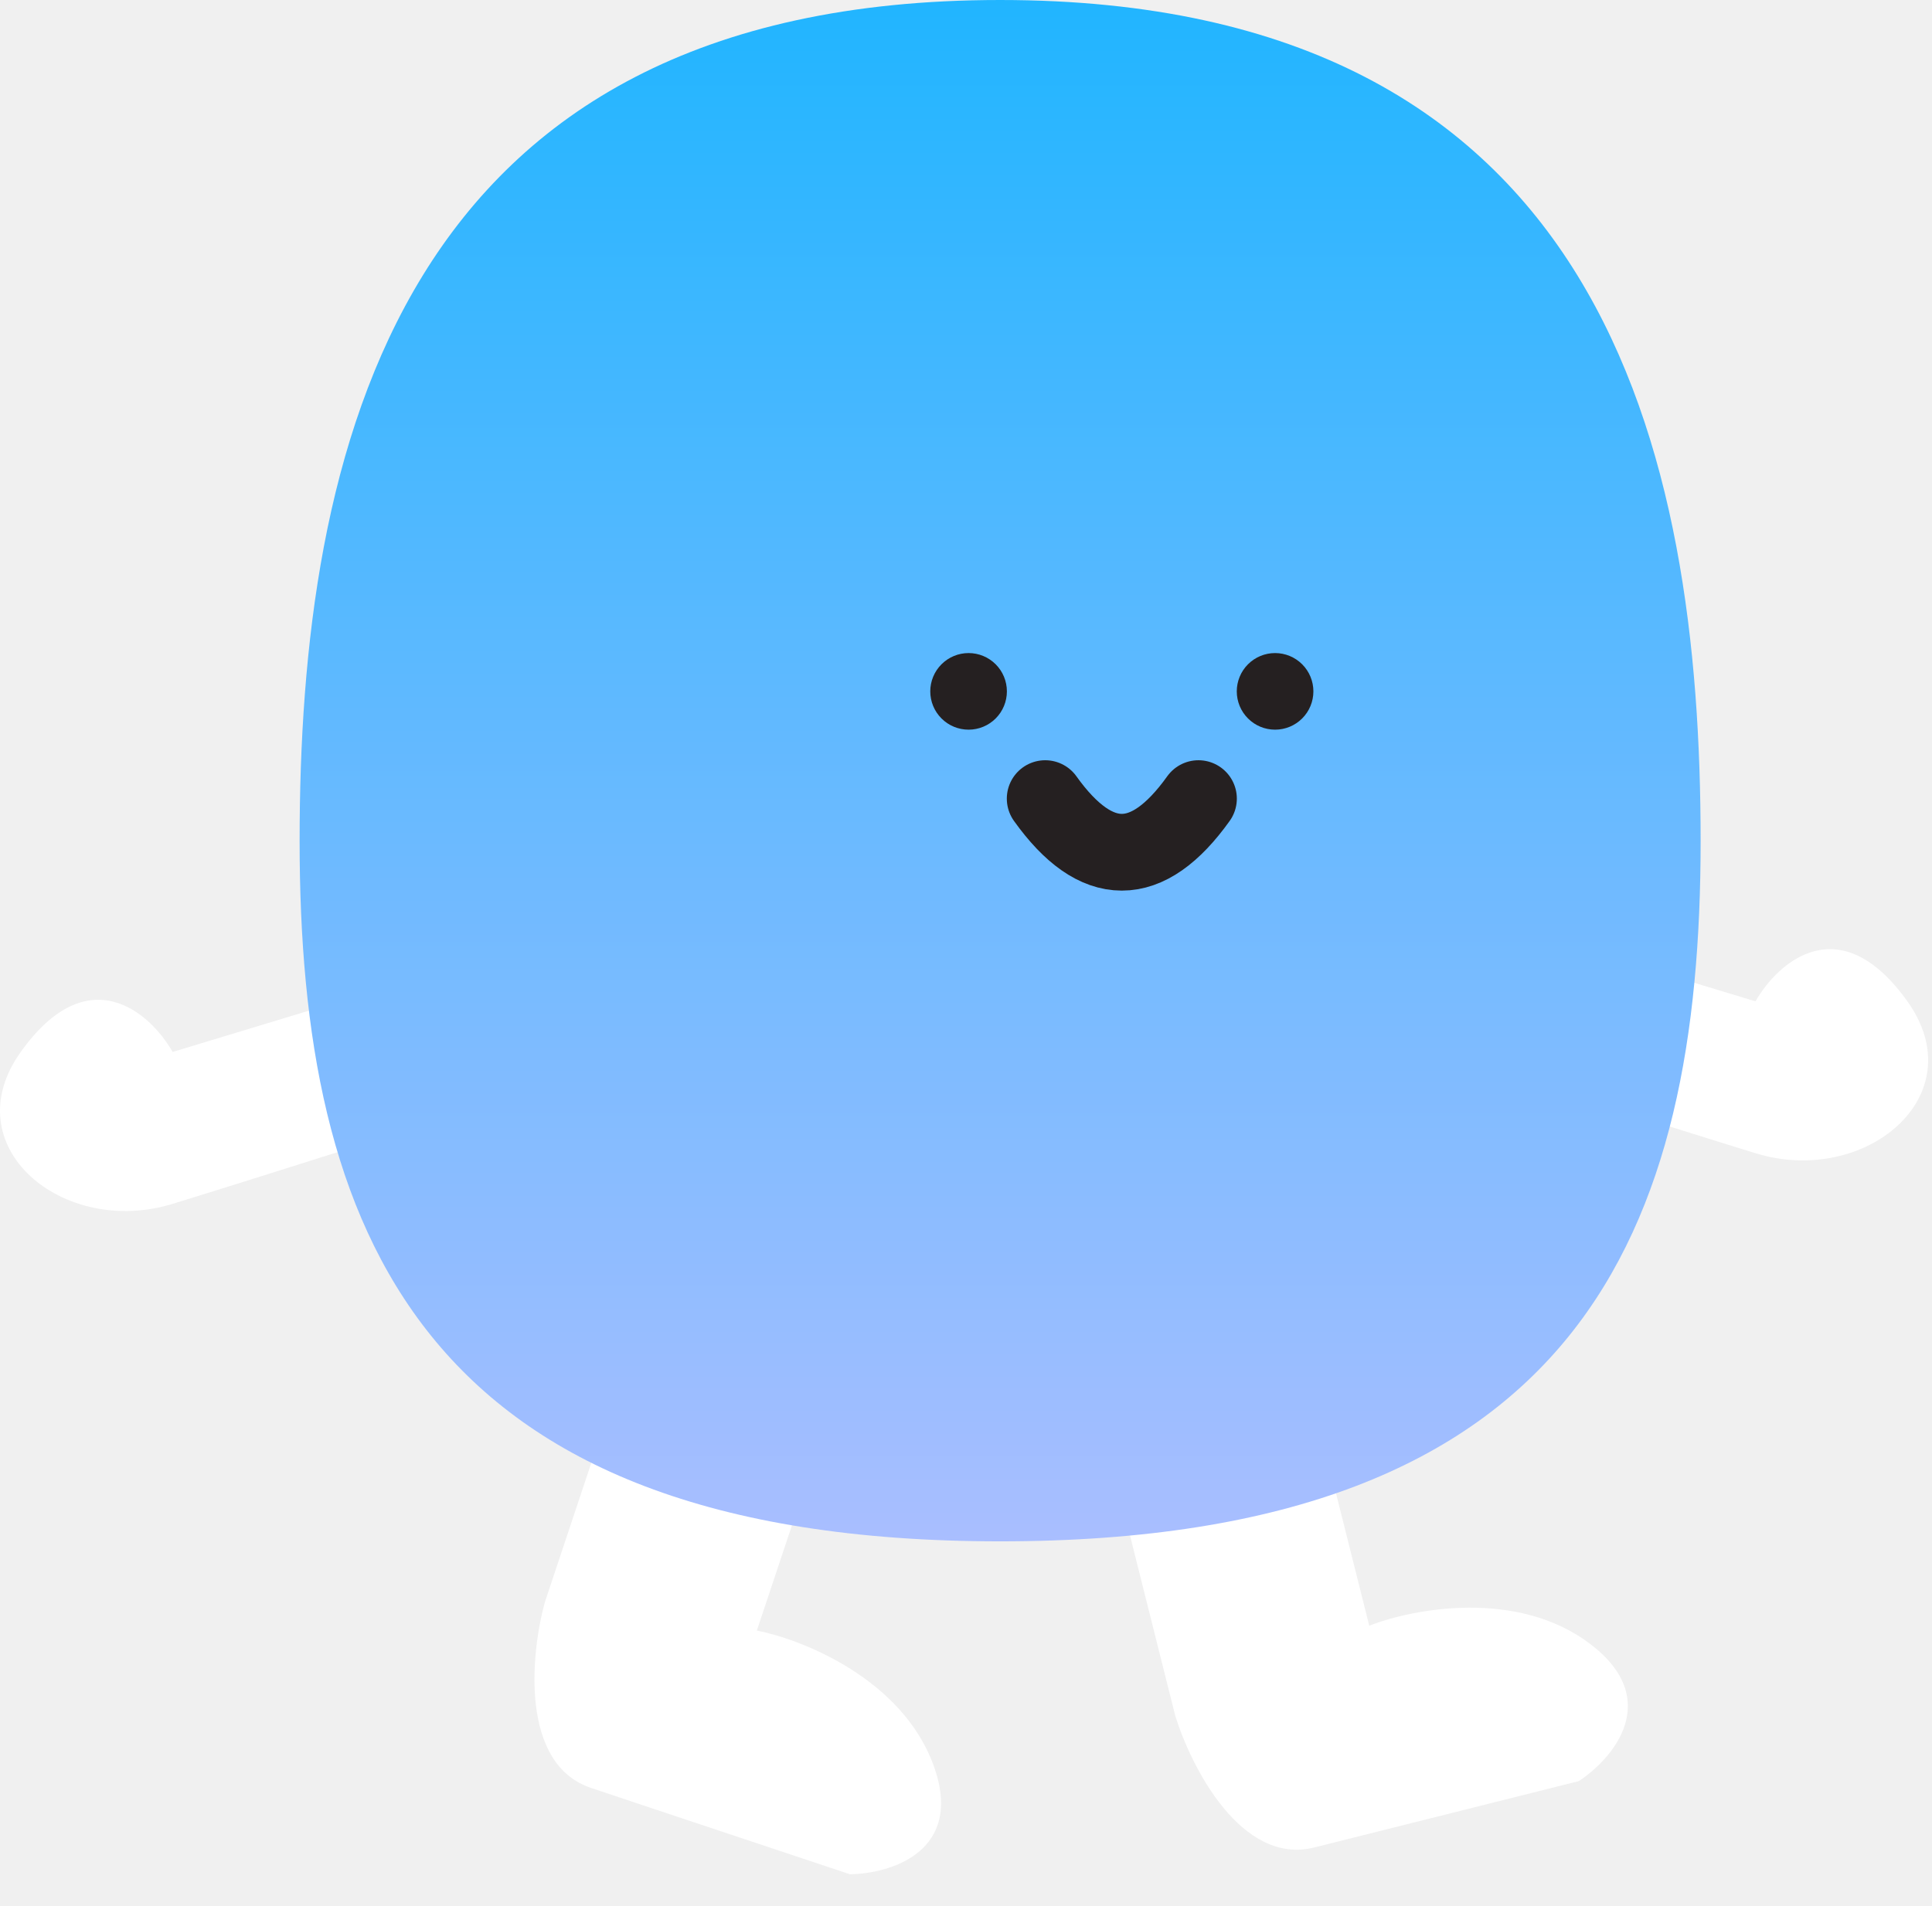
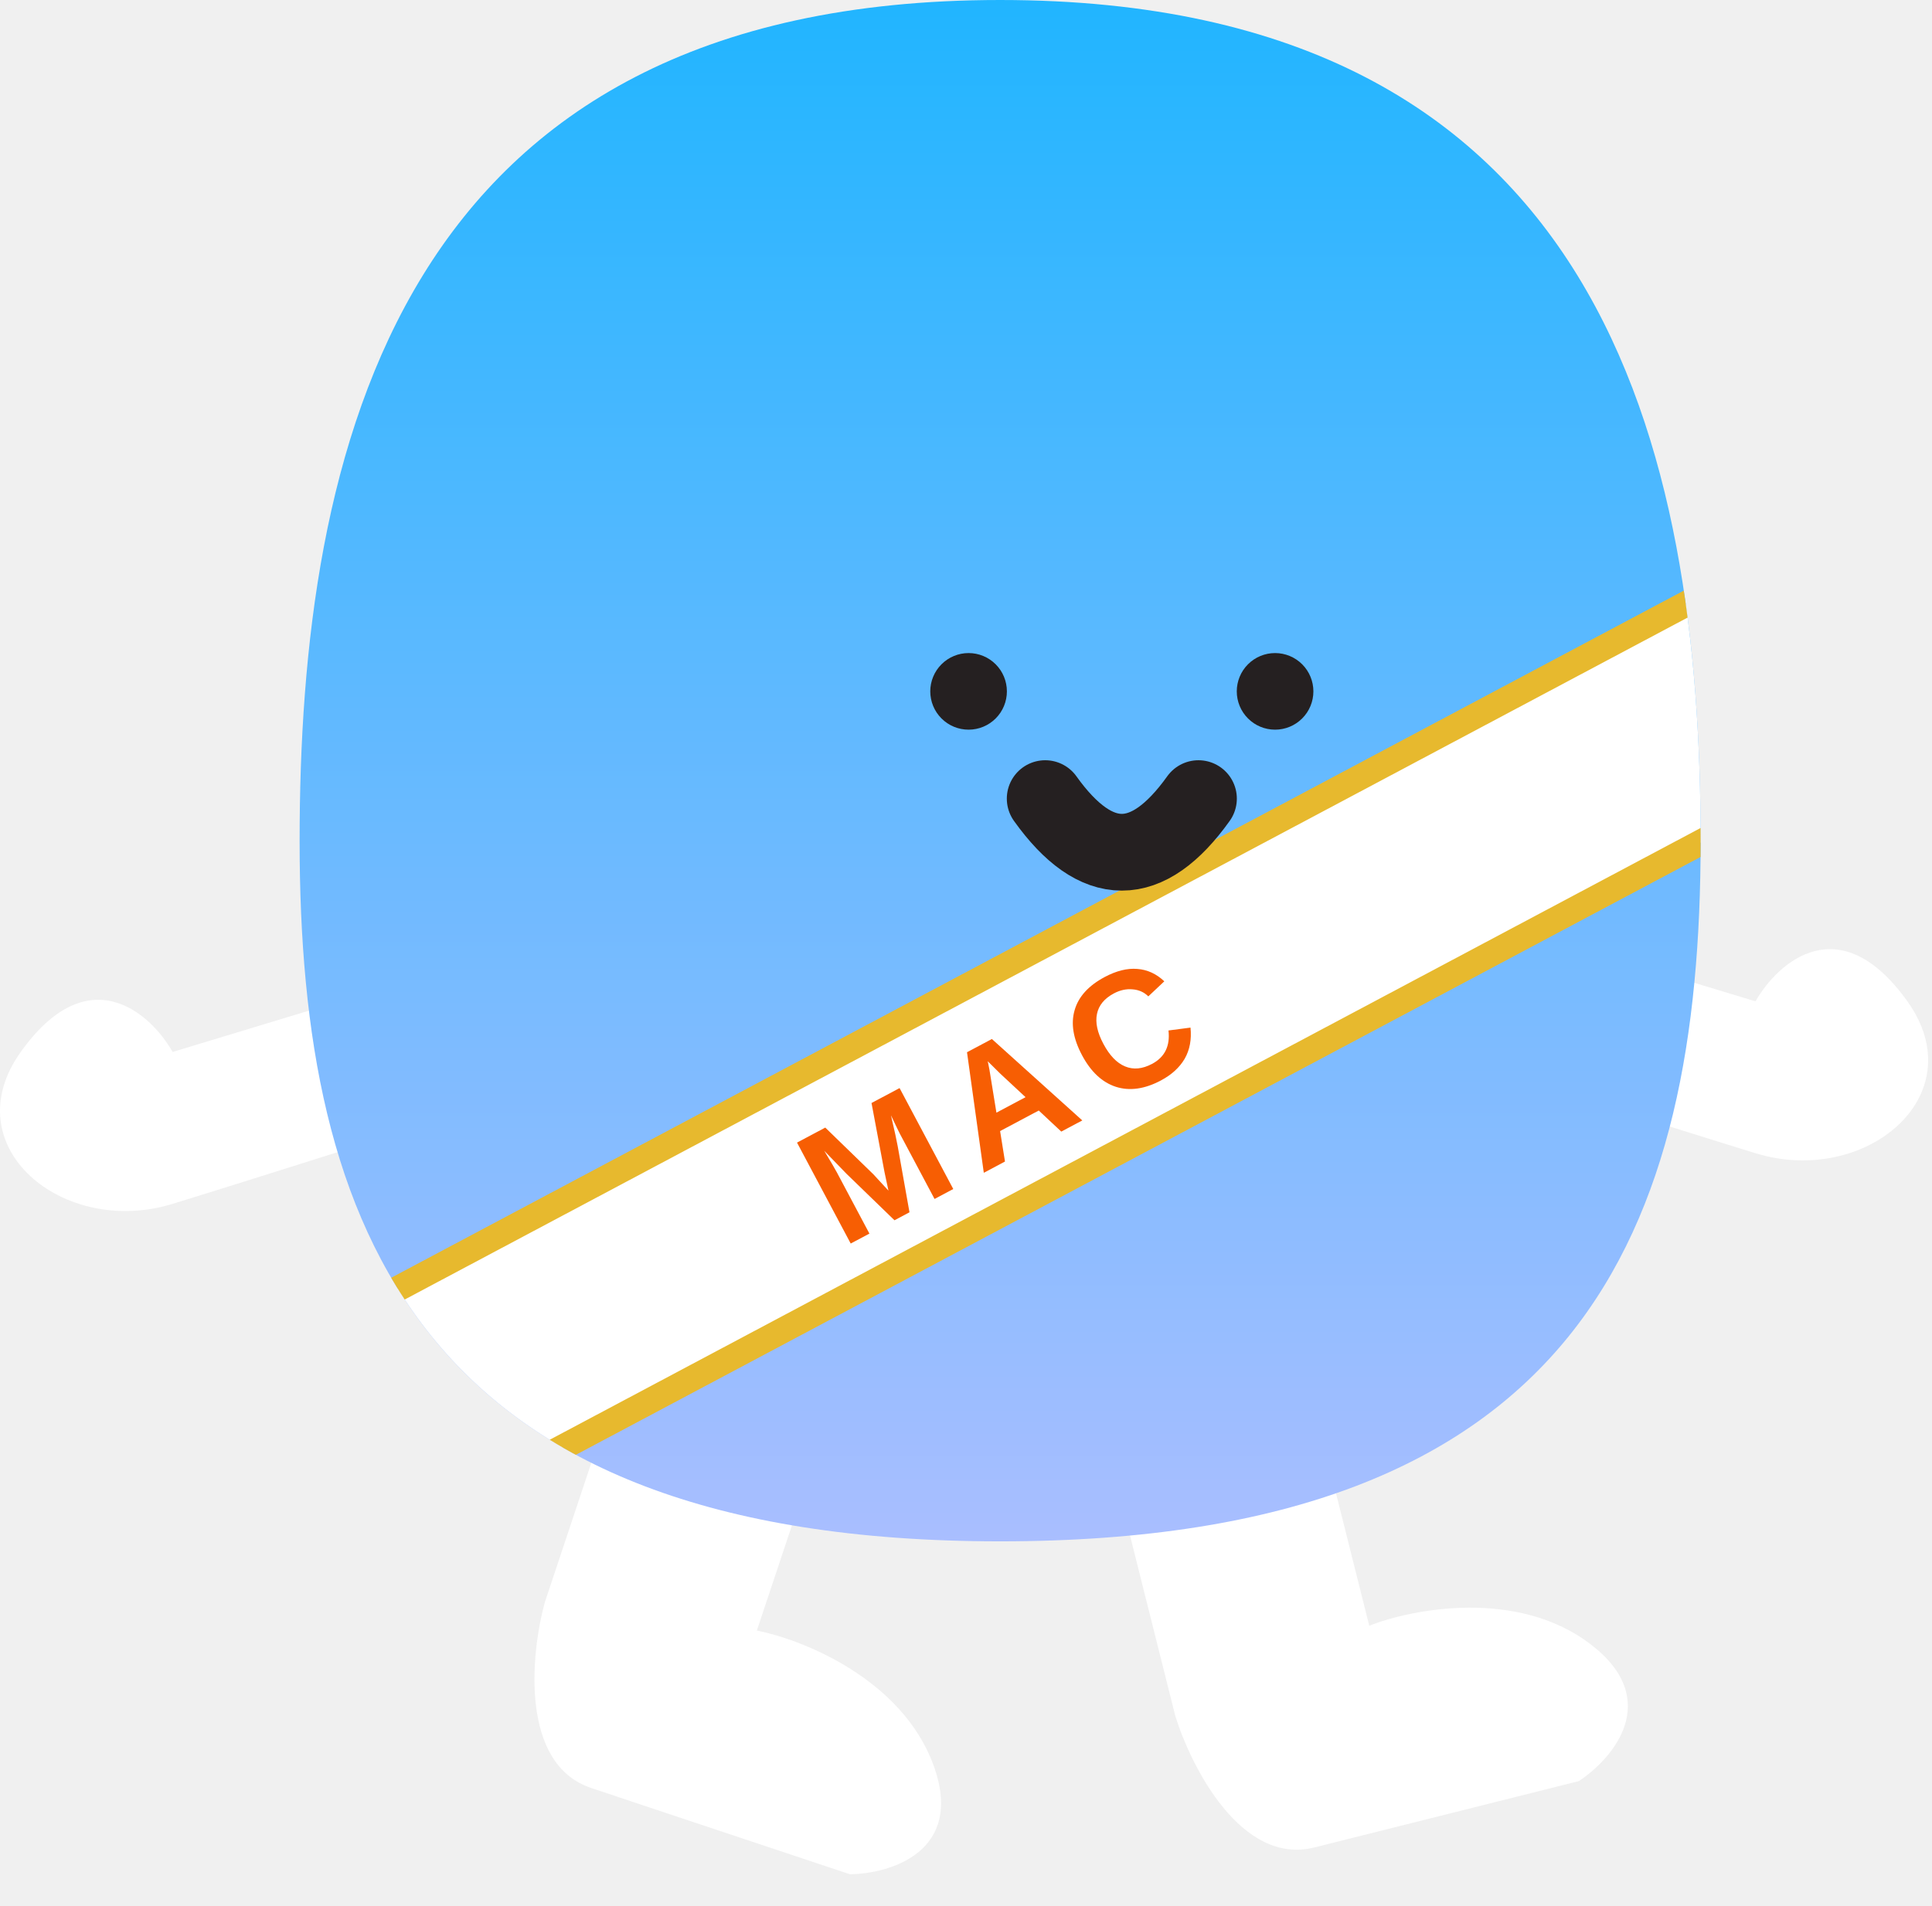
<svg xmlns="http://www.w3.org/2000/svg" width="151" height="149" viewBox="0 0 151 149" fill="none">
  <path id="Vector 10" d="M46.211 139.783C40.644 137.927 41.47 129.337 42.579 125.274L46.348 113.971L46.902 112.309L49.23 105.328L64.806 110.521L59.153 127.475C62.725 128.174 70.487 131.255 72.955 137.988C75.424 144.722 69.632 146.484 66.427 146.524L46.211 139.783Z" fill="white" />
  <path id="Vector 11" d="M102.723 144.43C97.03 145.859 93.109 138.172 91.859 134.15L88.959 122.594L88.533 120.894L86.742 113.756L102.667 109.76L107.017 127.095C110.404 125.763 118.605 124.187 124.307 128.537C130.009 132.887 126.073 137.487 123.392 139.244L102.723 144.43Z" fill="white" />
  <path id="Vector 6" d="M137.204 78.283L115.436 71.686L112.138 82.24C117.635 83.999 130.344 88.045 137.204 90.156C145.779 92.795 154.354 85.671 149.077 78.283C143.8 70.895 138.963 75.204 137.204 78.283Z" fill="white" />
  <path id="Vector 9" d="M13.494 82.24L35.262 75.644L38.56 86.198C33.063 87.957 20.354 92.003 13.494 94.114C4.919 96.752 -3.656 89.628 1.621 82.24C6.898 74.853 11.735 79.162 13.494 82.24Z" fill="white" />
  <path id="Ellipse 1" d="M132.916 65.75C132.916 95.987 123.681 120.499 78.166 120.499C32.652 120.499 23.417 95.987 23.417 65.75C23.417 35.512 30.834 0 78.167 0C125.5 0 132.916 35.512 132.916 65.75Z" fill="url(#rgB)" />
+   <clipPath id="sh">
+     <path d="M132.916 65.75C132.916 95.987 123.681 120.499 78.166 120.499C32.652 120.499 23.417 95.987 23.417 65.75C23.417 35.512 30.834 0 78.167 0C125.5 0 132.916 35.512 132.916 65.75Z" />
+   </clipPath>
+   <g clip-path="url(#sh)">
+     <g transform="rotate(-28 78 86)">
+       <rect x="8" y="77" width="140" height="17" fill="#fff" />
+       <rect x="8" y="77" width="140" height="17" fill="none" stroke="#E7B92E" stroke-width="2" />
+       <text x="78" y="90.5" text-anchor="middle" font-family="Urbanist,Arial,sans-serif" font-weight="900" font-size="13" letter-spacing="1.5" fill="#F75E03">MAC</text>
+     </g>
+   </g>
  <g id="Group 3">
    <path d="M75.702 51.055C76.496 51.055 77.258 51.371 77.819 51.932C78.381 52.494 78.696 53.256 78.696 54.05C78.696 54.844 78.381 55.606 77.819 56.167C77.258 56.729 76.496 57.044 75.702 57.044C74.908 57.044 74.146 56.729 73.585 56.167C73.023 55.606 72.707 54.844 72.707 54.05C72.707 53.256 73.023 52.494 73.585 51.932C74.146 51.371 74.908 51.055 75.702 51.055Z" fill="#252021" />
    <path d="M99.657 51.055C100.451 51.055 101.213 51.371 101.774 51.932C102.336 52.494 102.651 53.256 102.651 54.05C102.651 54.844 102.336 55.606 101.774 56.167C101.213 56.729 100.451 57.044 99.657 57.044C98.863 57.044 98.101 56.729 97.54 56.167C96.978 55.606 96.663 54.844 96.663 54.05C96.663 53.256 96.978 52.494 97.54 51.932C98.101 51.371 98.863 51.055 99.657 51.055Z" fill="#252021" />
    <path d="M81.69 62.434C85.683 68.024 89.675 68.024 93.668 62.434" stroke="#252021" stroke-width="6" stroke-linecap="round" />
  </g>
  <defs>
    <linearGradient id="rgB" x1="78.166" y1="0" x2="78.166" y2="120.499" gradientUnits="userSpaceOnUse">
      <stop stop-color="#21B5FF" />
      <stop offset="1" stop-color="#A9BEFF" />
    </linearGradient>
  </defs>
</svg>
